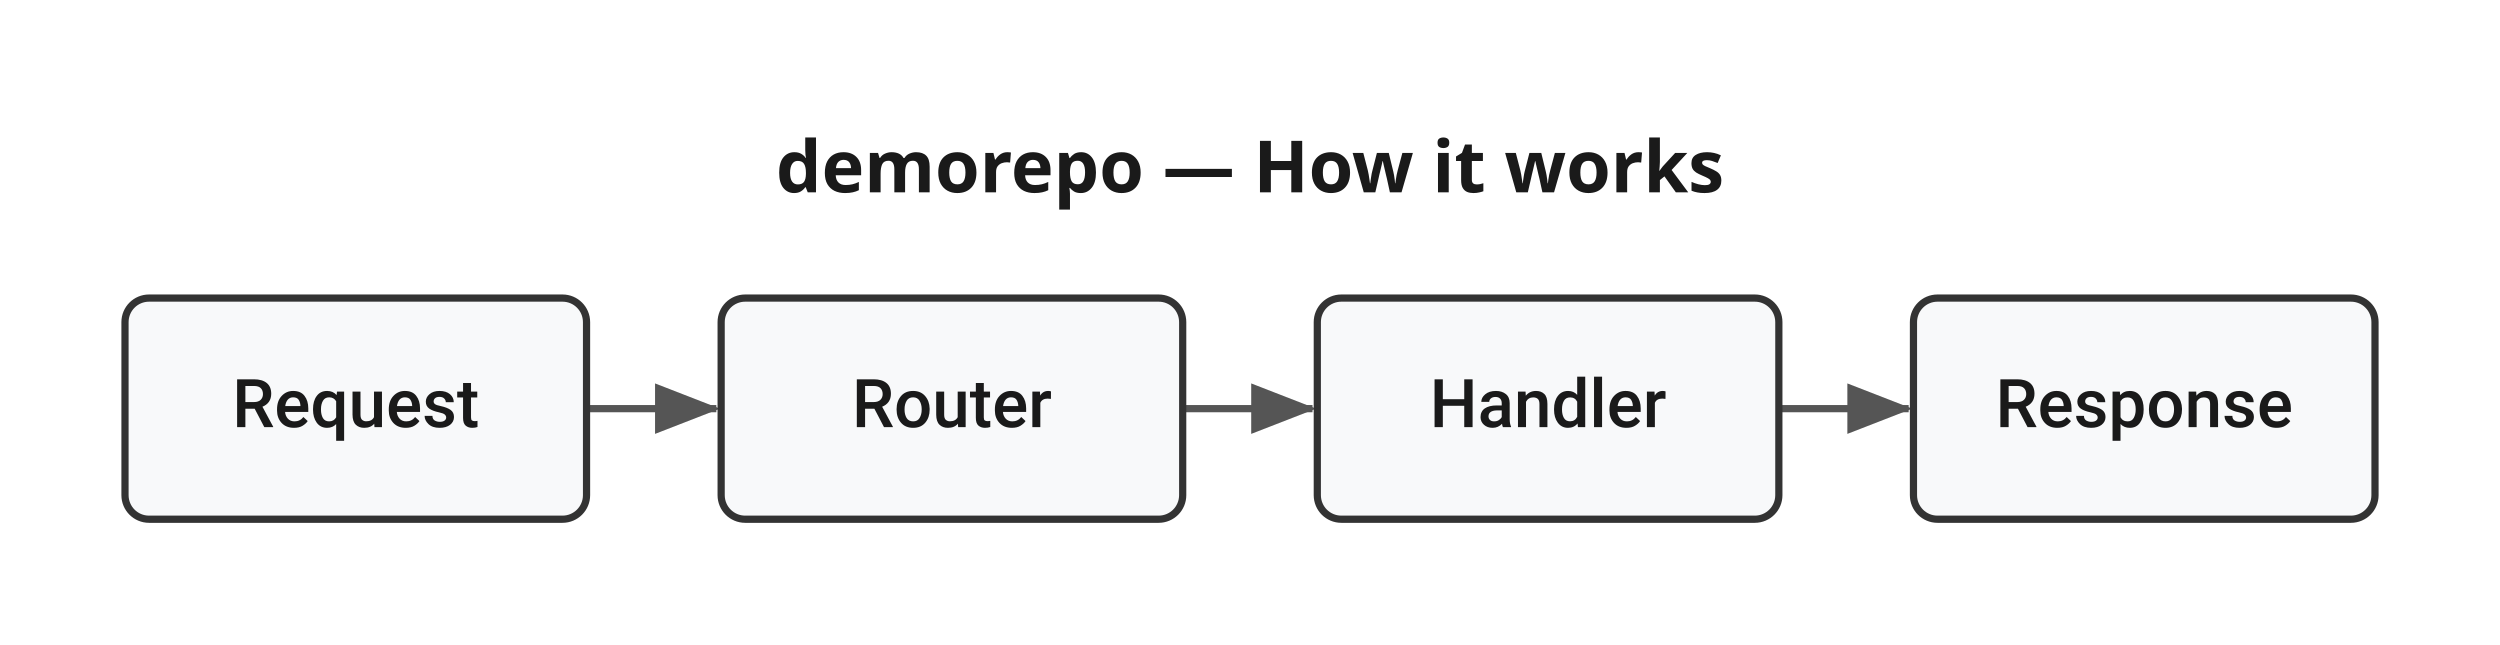
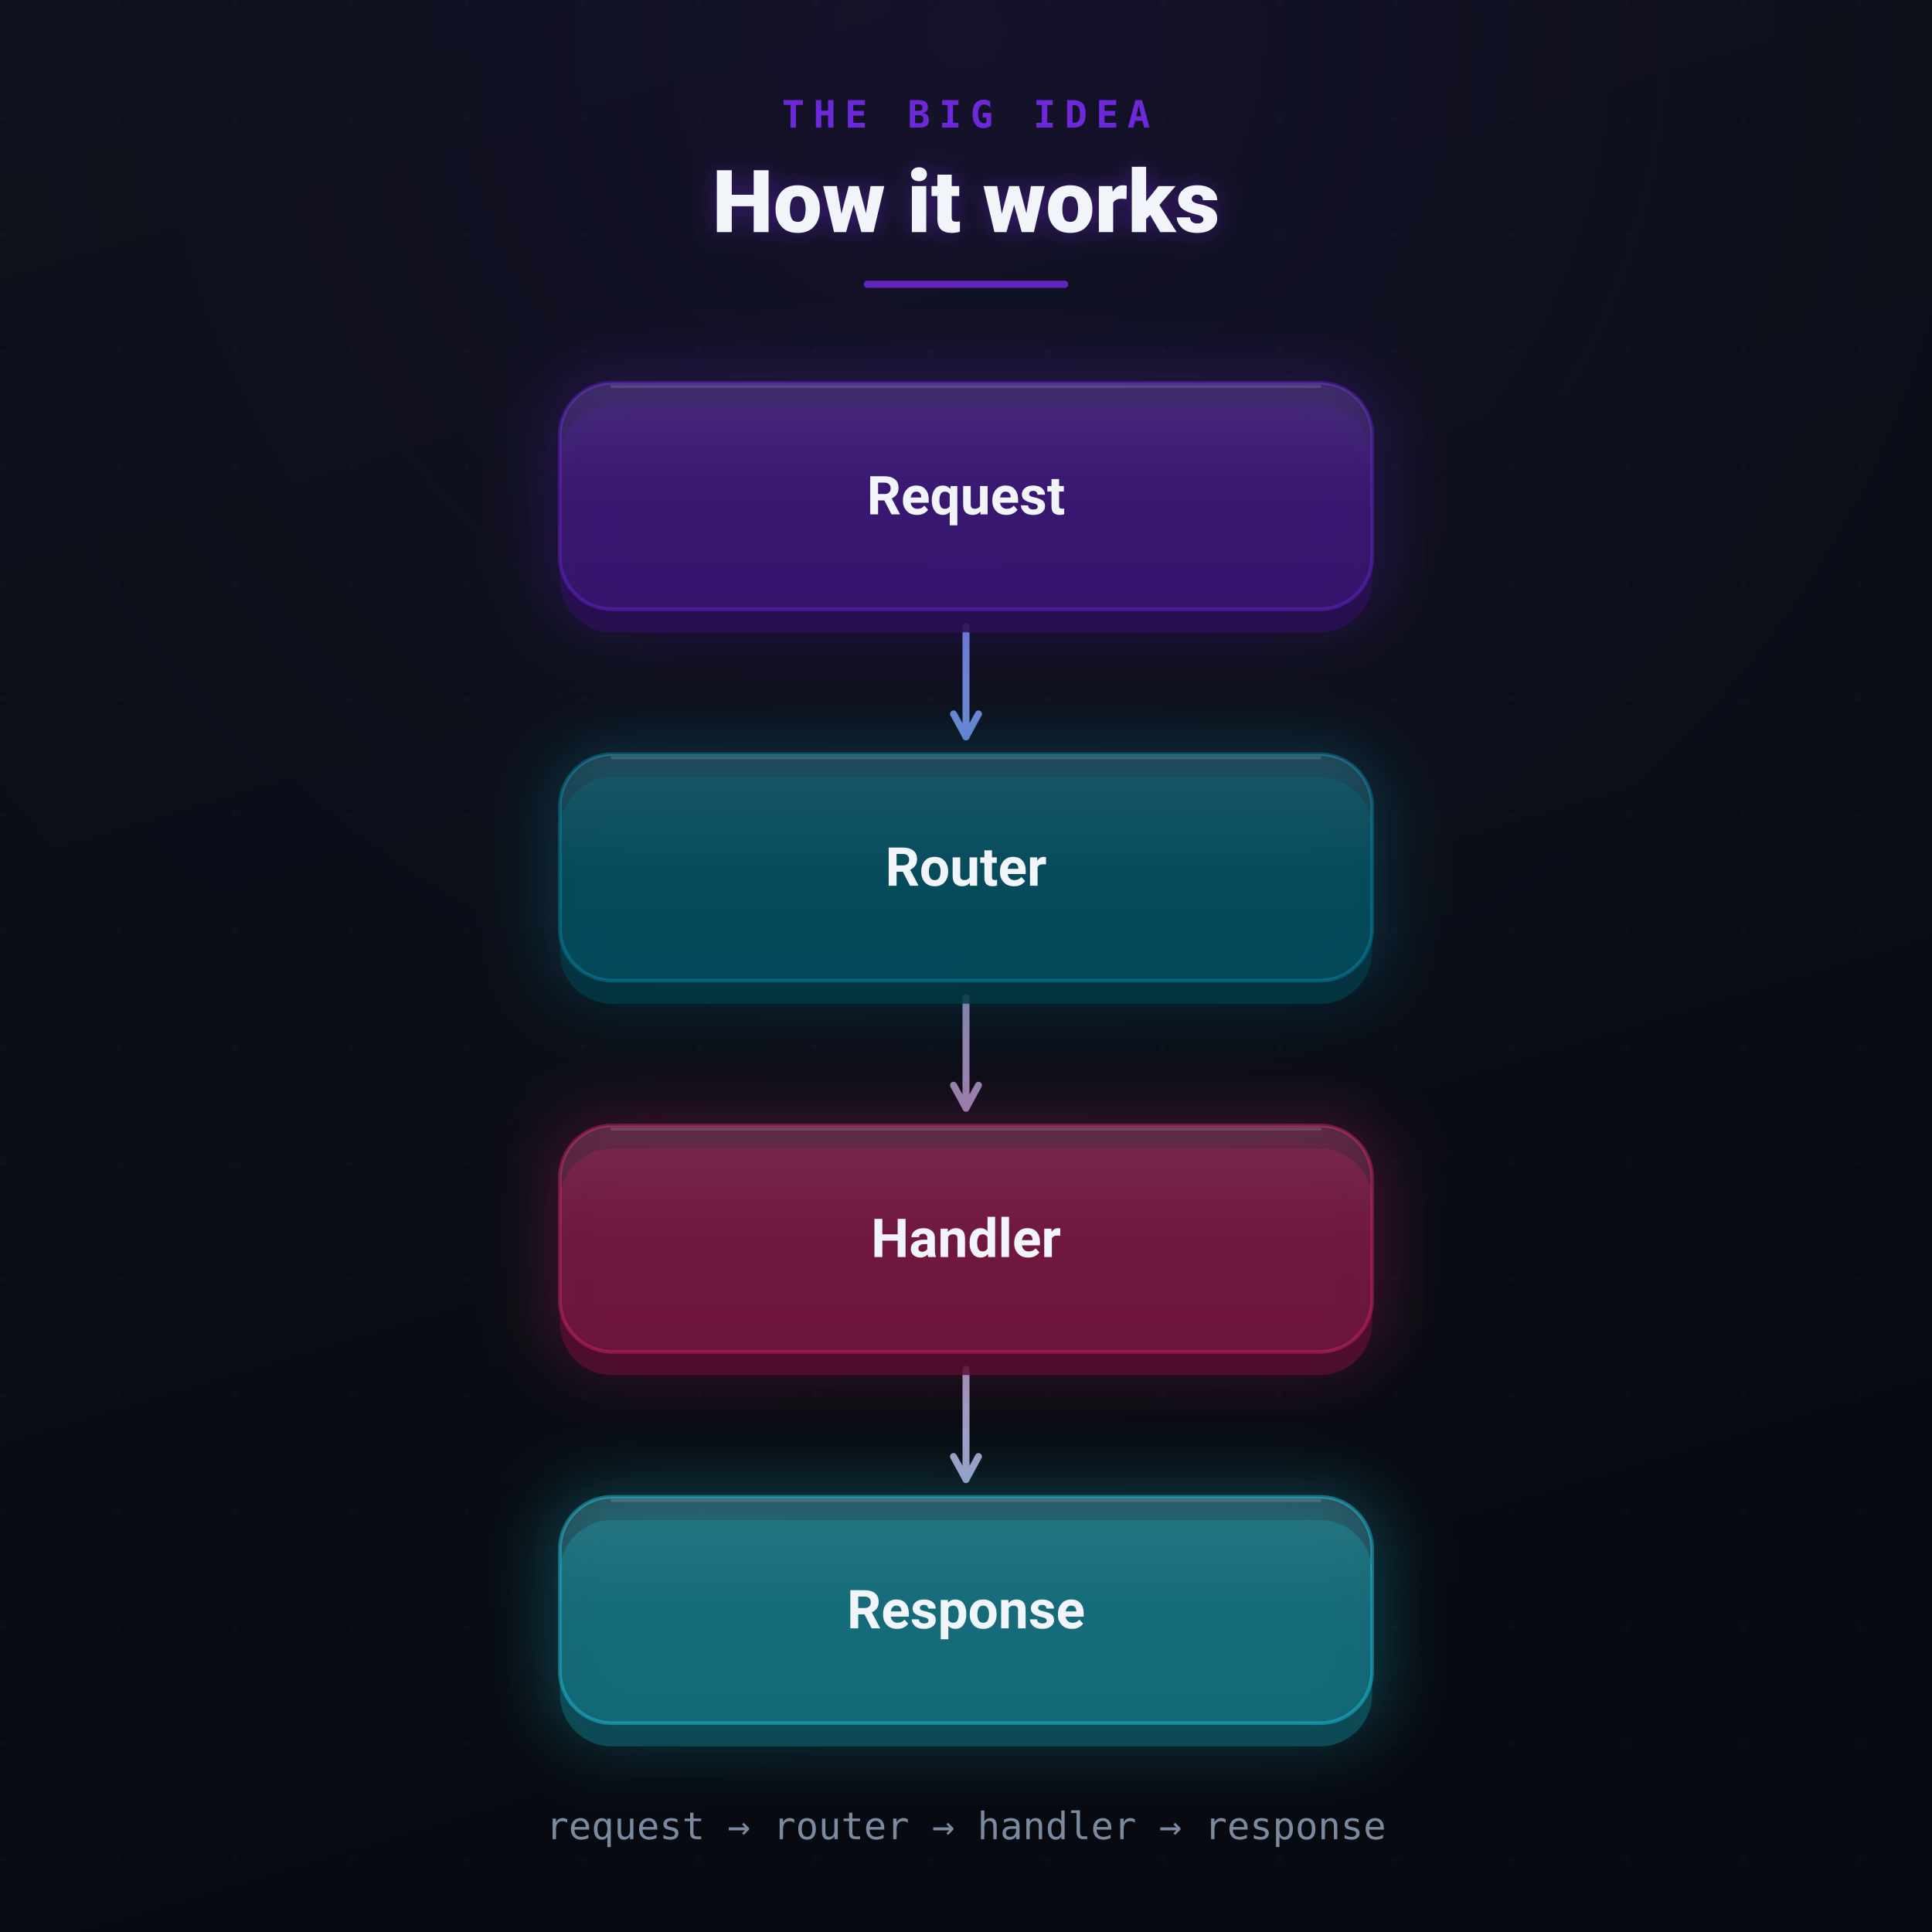
- <svg xmlns="http://www.w3.org/2000/svg" viewBox="0 0 520 134" width="520" height="134" role="img" aria-labelledby="d-title d-desc">
+ <svg xmlns="http://www.w3.org/2000/svg" viewBox="0 0 666 666" width="666" height="666" role="img" aria-labelledby="d-title d-desc">
  <defs>
-     <marker id="ah" markerWidth="9" markerHeight="7" refX="8.5" refY="3.5" orient="auto">
-       <polygon class="ah" points="0 0, 9 3.5, 0 7" fill="#555555" />
-     </marker>
-     <style>
-       .box { fill: #f8f9fa; stroke: #333333; stroke-width: 1.5px; }
-       .lbl { font-family: system-ui, -apple-system, "Segoe UI", Roboto, sans-serif; font-size: 14px; font-weight: 500; fill: #1a1a1a; }
-       .sub { font-size: 11px; font-weight: 400; opacity: .8; }
-       .arr { stroke: #555555; stroke-width: 1.5px; fill: none; }
-       .band { font-family: system-ui, sans-serif; font-size: 11px; font-weight: 700; fill: #4a90d9; letter-spacing: .04em; }
-       .ttl { font-family: system-ui, sans-serif; font-size: 15px; font-weight: 700; fill: #1a1a1a; }
-       @media (prefers-color-scheme: dark) {
-         .box { fill: #2d333b; stroke: #768390; }
-         .lbl { fill: #e6edf3; }
-         .arr { stroke: #768390; }
-         .ah  { fill: #768390; }
-         .ttl { fill: #e6edf3; }
-         .band { fill: #6cb6ff; }
-       }
-     </style>
+     <linearGradient id="bg" x1="0" y1="0" x2="0.3" y2="1">
+       <stop offset="0" stop-color="#0b1018" />
+       <stop offset="0.55" stop-color="#0a0e15" />
+       <stop offset="1" stop-color="#070a10" />
+     </linearGradient>
+     <radialGradient id="spot" cx="0.5" cy="0.02" r="0.8">
+       <stop offset="0" stop-color="rgba(109,40,217,0.1)" />
+       <stop offset="0.5" stop-color="rgba(109,40,217,0.025)" />
+       <stop offset="1" stop-color="rgba(0,0,0,0)" />
+     </radialGradient>
+     <linearGradient id="sheen" x1="0" y1="0" x2="0" y2="1">
+       <stop offset="0" stop-color="rgba(255,255,255,0.09)" />
+       <stop offset="0.5" stop-color="rgba(255,255,255,0.015)" />
+       <stop offset="1" stop-color="rgba(255,255,255,0)" />
+     </linearGradient>
+     <pattern id="grid" width="40" height="40" patternUnits="userSpaceOnUse">
+       <circle cx="1" cy="1" r="1" fill="rgba(255,255,255,0.014)" />
+     </pattern>
+     <filter id="glow" x="-80%" y="-80%" width="260%" height="260%">
+       <feGaussianBlur stdDeviation="11" />
+     </filter>
+     <filter id="glowS" x="-150%" y="-150%" width="400%" height="400%">
+       <feGaussianBlur stdDeviation="4" />
+     </filter>
+     <filter id="cardSh" x="-40%" y="-50%" width="180%" height="210%">
+       <feDropShadow dx="0" dy="6" stdDeviation="11" flood-color="#000000" flood-opacity="0.34" />
+     </filter>
  </defs>
-   <text class="ttl" x="260" y="40" text-anchor="middle">demorepo — How it works</text>
-   <line class="arr" x1="122" y1="85" x2="149" y2="85" marker-end="url(#ah)" />
-   <line class="arr" x1="246" y1="85" x2="273" y2="85" marker-end="url(#ah)" />
-   <line class="arr" x1="370" y1="85" x2="397" y2="85" marker-end="url(#ah)" />
-   <g>
-     <rect class="box" x="26" y="62" width="96" height="46" rx="5" />
-     <text class="lbl" x="74" y="85" text-anchor="middle" dominant-baseline="middle">Request</text>
-   </g>
-   <g>
-     <rect class="box" x="150" y="62" width="96" height="46" rx="5" />
-     <text class="lbl" x="198" y="85" text-anchor="middle" dominant-baseline="middle">Router</text>
-   </g>
-   <g>
-     <rect class="box" x="274" y="62" width="96" height="46" rx="5" />
-     <text class="lbl" x="322" y="85" text-anchor="middle" dominant-baseline="middle">Handler</text>
-   </g>
-   <g>
-     <rect class="box" x="398" y="62" width="96" height="46" rx="5" />
-     <text class="lbl" x="446" y="85" text-anchor="middle" dominant-baseline="middle">Response</text>
+   <rect x="0" y="0" width="666" height="666" fill="url(#bg)" />
+   <rect x="0" y="0" width="666" height="666" fill="url(#spot)" />
+   <rect x="0" y="0" width="666" height="666" fill="url(#grid)" />
+   <g transform="translate(123.0,0.0)">
+     <text x="210" y="44" font-family="ui-monospace,SFMono-Regular,&quot;SF Mono&quot;,Menlo,Monaco,Consolas,monospace" font-size="13" font-weight="600" fill="#6d28d9" text-anchor="middle" letter-spacing="3">THE BIG IDEA</text>
+     <text x="210" y="80" font-family="ui-sans-serif,system-ui,-apple-system,&quot;Segoe UI&quot;,Roboto,sans-serif" font-size="30" font-weight="800" fill="#6d28d9" text-anchor="middle" opacity="0.45" filter="url(#glowS)">How it works</text>
+     <text x="210" y="80" font-family="ui-sans-serif,system-ui,-apple-system,&quot;Segoe UI&quot;,Roboto,sans-serif" font-size="30" font-weight="800" fill="#f1f5f9" text-anchor="middle">How it works</text>
+     <line x1="176" y1="98" x2="244" y2="98" stroke="#6d28d9" stroke-width="2.5" stroke-linecap="round" opacity="0.85" />
+     <line x1="210" y1="216" x2="210" y2="254" stroke="#3b5dc6" stroke-width="9" opacity="0.3" filter="url(#glow)" stroke-linecap="round" />
+     <line x1="210" y1="216" x2="210" y2="254" stroke="#6c86d4" stroke-width="2.4" stroke-linecap="round" />
+     <path d="M 205.7 246.1 L 210.0 254.0 L 214.3 246.1" fill="none" stroke="#6c86d4" stroke-width="2.4" stroke-linecap="round" stroke-linejoin="round" />
+     <line x1="210" y1="344" x2="210" y2="382" stroke="#725c95" stroke-width="9" opacity="0.3" filter="url(#glow)" stroke-linecap="round" />
+     <line x1="210" y1="344" x2="210" y2="382" stroke="#9585b0" stroke-width="2.4" stroke-linecap="round" />
+     <path d="M 205.7 374.1 L 210.0 382.0 L 214.3 374.1" fill="none" stroke="#9585b0" stroke-width="2.4" stroke-linecap="round" stroke-linejoin="round" />
+     <line x1="210" y1="472" x2="210" y2="510" stroke="#7f7db3" stroke-width="9" opacity="0.3" filter="url(#glow)" stroke-linecap="round" />
+     <line x1="210" y1="472" x2="210" y2="510" stroke="#9f9ec6" stroke-width="2.4" stroke-linecap="round" />
+     <path d="M 205.7 502.1 L 210.0 510.0 L 214.3 502.1" fill="none" stroke="#9f9ec6" stroke-width="2.4" stroke-linecap="round" stroke-linejoin="round" />
+     <rect x="65" y="129" width="290" height="88" rx="22" fill="#6d28d9" opacity="0.250" filter="url(#glow)" />
+     <rect x="70" y="140" width="280" height="78" rx="18" fill="rgba(44,16,87,0.85)" />
+     <rect x="70" y="132" width="280" height="78" rx="18" fill="rgba(109,40,217,0.18)" stroke="rgba(109,40,217,0.42)" stroke-width="1.25" filter="url(#cardSh)" />
+     <rect x="70" y="132" width="280" height="78" rx="18" fill="url(#sheen)" />
+     <path d="M 88 133.25 H 332" stroke="rgba(255,255,255,0.14)" stroke-width="1" fill="none" stroke-linecap="round" />
+     <text x="210" y="171" font-family="ui-sans-serif,system-ui,-apple-system,&quot;Segoe UI&quot;,Roboto,sans-serif" font-size="18.5" font-weight="700" fill="#f1f5f9" text-anchor="middle" dominant-baseline="central">Request</text>
+     <rect x="65" y="257" width="290" height="88" rx="22" fill="#0891b2" opacity="0.250" filter="url(#glow)" />
+     <rect x="70" y="268" width="280" height="78" rx="18" fill="rgba(3,58,71,0.85)" />
+     <rect x="70" y="260" width="280" height="78" rx="18" fill="rgba(8,145,178,0.18)" stroke="rgba(8,145,178,0.42)" stroke-width="1.25" filter="url(#cardSh)" />
+     <rect x="70" y="260" width="280" height="78" rx="18" fill="url(#sheen)" />
+     <path d="M 88 261.25 H 332" stroke="rgba(255,255,255,0.14)" stroke-width="1" fill="none" stroke-linecap="round" />
+     <text x="210" y="299" font-family="ui-sans-serif,system-ui,-apple-system,&quot;Segoe UI&quot;,Roboto,sans-serif" font-size="18.5" font-weight="700" fill="#f1f5f9" text-anchor="middle" dominant-baseline="central">Router</text>
+     <rect x="65" y="385" width="290" height="88" rx="22" fill="#db2777" opacity="0.250" filter="url(#glow)" />
+     <rect x="70" y="396" width="280" height="78" rx="18" fill="rgba(88,16,48,0.85)" />
+     <rect x="70" y="388" width="280" height="78" rx="18" fill="rgba(219,39,119,0.18)" stroke="rgba(219,39,119,0.42)" stroke-width="1.25" filter="url(#cardSh)" />
+     <rect x="70" y="388" width="280" height="78" rx="18" fill="url(#sheen)" />
+     <path d="M 88 389.25 H 332" stroke="rgba(255,255,255,0.14)" stroke-width="1" fill="none" stroke-linecap="round" />
+     <text x="210" y="427" font-family="ui-sans-serif,system-ui,-apple-system,&quot;Segoe UI&quot;,Roboto,sans-serif" font-size="18.5" font-weight="700" fill="#f1f5f9" text-anchor="middle" dominant-baseline="central">Handler</text>
+     <rect x="65" y="513" width="290" height="88" rx="22" fill="#22d3ee" opacity="0.250" filter="url(#glow)" />
+     <rect x="70" y="524" width="280" height="78" rx="18" fill="rgba(14,84,95,0.85)" />
+     <rect x="70" y="516" width="280" height="78" rx="18" fill="rgba(34,211,238,0.18)" stroke="rgba(34,211,238,0.42)" stroke-width="1.25" filter="url(#cardSh)" />
+     <rect x="70" y="516" width="280" height="78" rx="18" fill="url(#sheen)" />
+     <path d="M 88 517.25 H 332" stroke="rgba(255,255,255,0.14)" stroke-width="1" fill="none" stroke-linecap="round" />
+     <text x="210" y="555" font-family="ui-sans-serif,system-ui,-apple-system,&quot;Segoe UI&quot;,Roboto,sans-serif" font-size="18.5" font-weight="700" fill="#f1f5f9" text-anchor="middle" dominant-baseline="central">Response</text>
+     <text x="210" y="634" font-family="ui-monospace,SFMono-Regular,&quot;SF Mono&quot;,Menlo,Monaco,Consolas,monospace" font-size="13" font-weight="400" fill="#7c8aa0" text-anchor="middle">request  →  router  →  handler  →  response</text>
  </g>
</svg>
